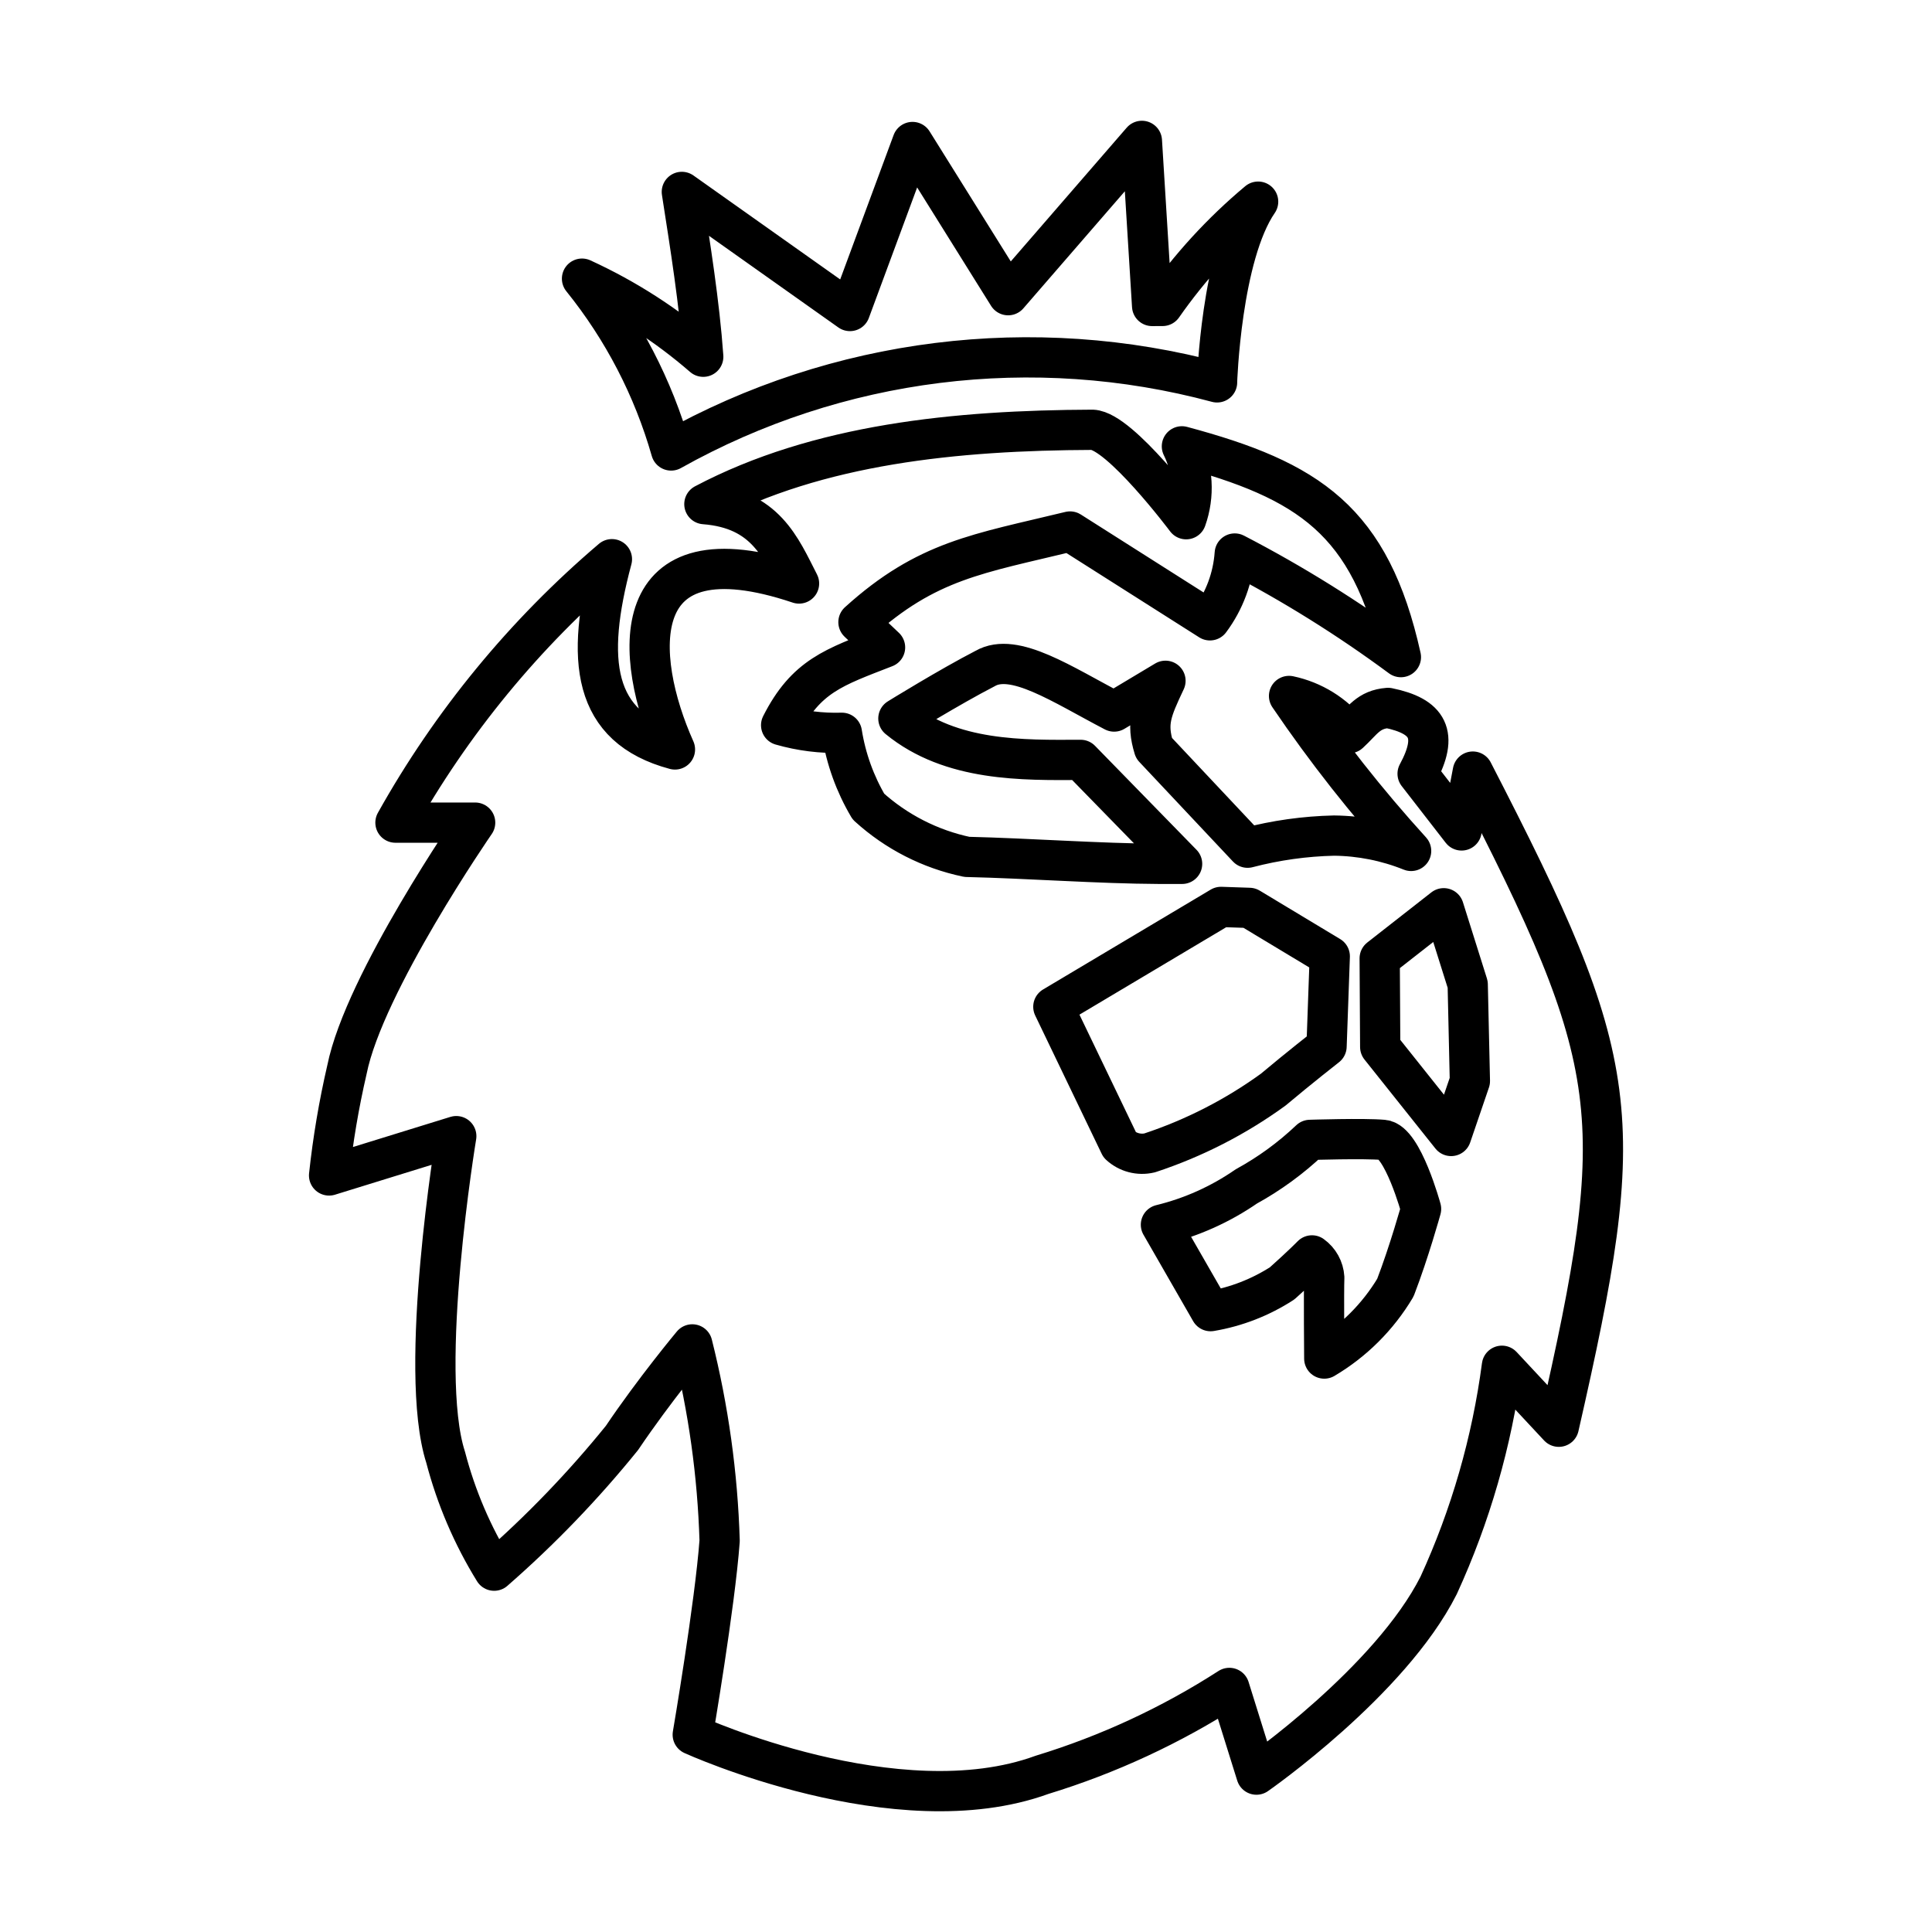
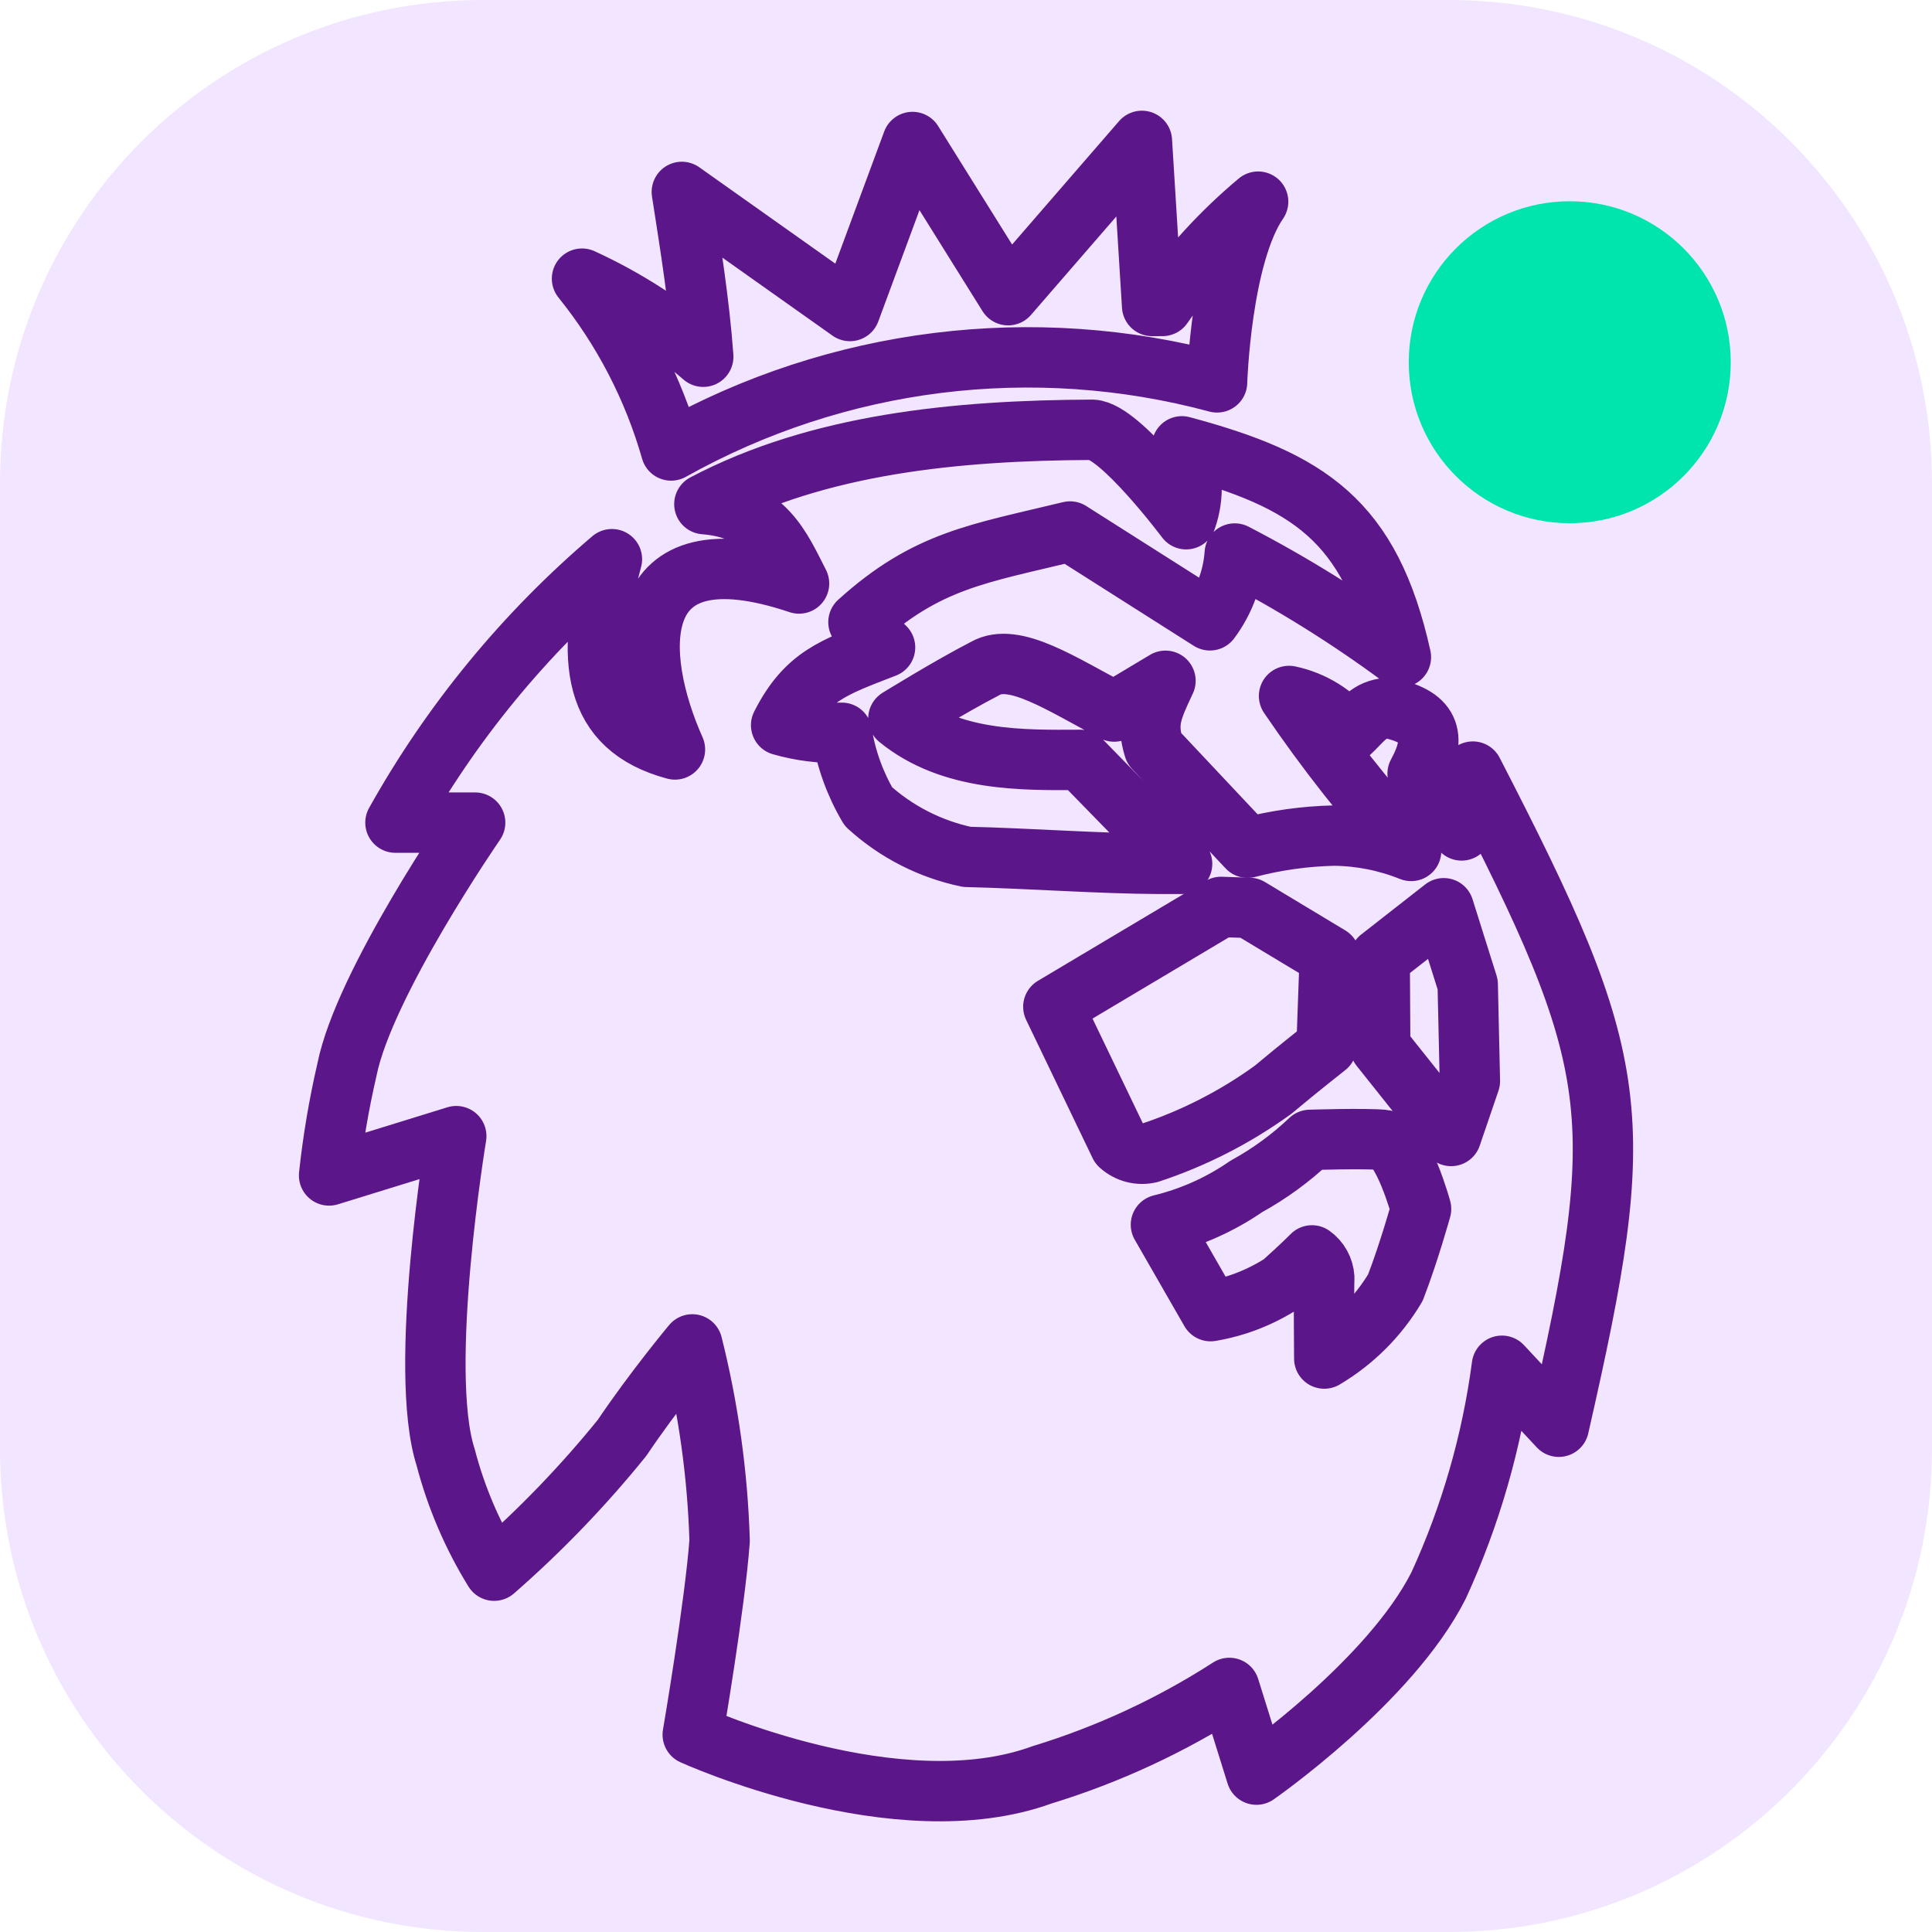
<svg xmlns="http://www.w3.org/2000/svg" width="800px" height="800px" viewBox="0 0 48 48">
  <defs>
-     <style>.a{fill:none;stroke:#000000;stroke-linecap:round;stroke-linejoin:round;}</style>
+     <style>.a{fill:none;stroke:#5B168A;stroke-width:1.5;stroke-linecap:round;stroke-linejoin:round;}</style>
  </defs>
+   <rect width="48" height="48" rx="12" fill="#F2E5FF" />
+   <circle cx="39" cy="9" r="4" fill="#00E5AD" />
  <path class="a" d="M30.237,9.5s.098-3.149,1.021-4.49a13.317,13.317,0,0,0-2.375,2.591l-.259.001L28.37,3.5,25.047,7.334,22.671,3.528l-1.554,4.199L16.94,4.768c.21,1.347.438,2.77.532,4.095A12.607,12.607,0,0,0,14.46,6.923a12.082,12.082,0,0,1,2.214,4.269A18.119,18.119,0,0,1,30.238,9.5Z" />
  <path class="a" d="M26.17,25.013l1.652,3.437a.819.819,0,0,0,.741.193A11.208,11.208,0,0,0,31.63,27.074c.653-.548,1.328-1.076,1.328-1.076l.08-2.239L31.04,22.556l-.705-.024Z" />
  <path class="a" d="M34.278,23.81l1.591-1.245.596,1.894.054,2.399-.466,1.365-1.762-2.211Z" />
  <path class="a" d="M28.844,30.429l1.233,2.146a4.724,4.724,0,0,0,1.777-.69c.515-.46.742-.695.742-.695a.735.735,0,0,1,.305.553c-.014.326,0,2.01,0,2.01a5.062,5.062,0,0,0,1.767-1.762c.343-.89.638-1.955.638-1.955s-.456-1.673-.939-1.716-1.819,0-1.819,0a7.639,7.639,0,0,1-1.583,1.156,6.388,6.388,0,0,1-2.122.952Z" />
  <path class="a" d="M38.728,35.447c1.771-7.77,1.625-8.979-2.136-16.277l-.279,1.462L35.22,19.223c.527-.974.268-1.43-.735-1.635-.495.04-.626.317-.965.627a2.587,2.587,0,0,0-1.494-.924,34.555,34.555,0,0,0,3.033,3.85,5.276,5.276,0,0,0-1.914-.381,9.291,9.291,0,0,0-2.149.301L28.67,18.587c-.193-.63-.065-.929.286-1.673l-1.276.764c-1.288-.671-2.484-1.485-3.204-1.069-.887.457-2.156,1.242-2.156,1.242,1.31,1.073,3.102,1.035,4.528,1.028l2.521,2.583h-.574c-1.488-.007-3.215-.136-4.773-.173a5.235,5.235,0,0,1-2.446-1.25,5.202,5.202,0,0,1-.66-1.833,4.92,4.92,0,0,1-1.509-.189c.62-1.224,1.316-1.439,2.582-1.932l-.661-.628c1.704-1.543,2.976-1.698,5.257-2.252l3.476,2.207a3.144,3.144,0,0,0,.616-1.66,30.711,30.711,0,0,1,4.128,2.574c-.757-3.399-2.288-4.392-5.441-5.237A2.325,2.325,0,0,1,29.47,12.9s-1.641-2.189-2.326-2.222c-3.39.013-6.809.351-9.644,1.847,1.515.118,1.893,1.075,2.352,1.972-4.354-1.46-4.115,1.816-3.083,4.123-2.056-.551-2.237-2.222-1.566-4.727a23.923,23.923,0,0,0-5.378,6.545h1.98S9.05,24.424,8.62,26.575a22.106,22.106,0,0,0-.444,2.629l3.16-.977s-.964,5.806-.264,7.979a10.323,10.323,0,0,0,1.205,2.817,26.459,26.459,0,0,0,3.175-3.297C16.257,34.531,17.2,33.401,17.2,33.401a22.88,22.88,0,0,1,.679,4.878c-.116,1.59-.668,4.819-.668,4.819s5.07,2.314,8.679.997a18.686,18.686,0,0,0,4.653-2.159l.673,2.154s3.319-2.308,4.527-4.702a19.098,19.098,0,0,0,1.572-5.456Z" />
</svg>
